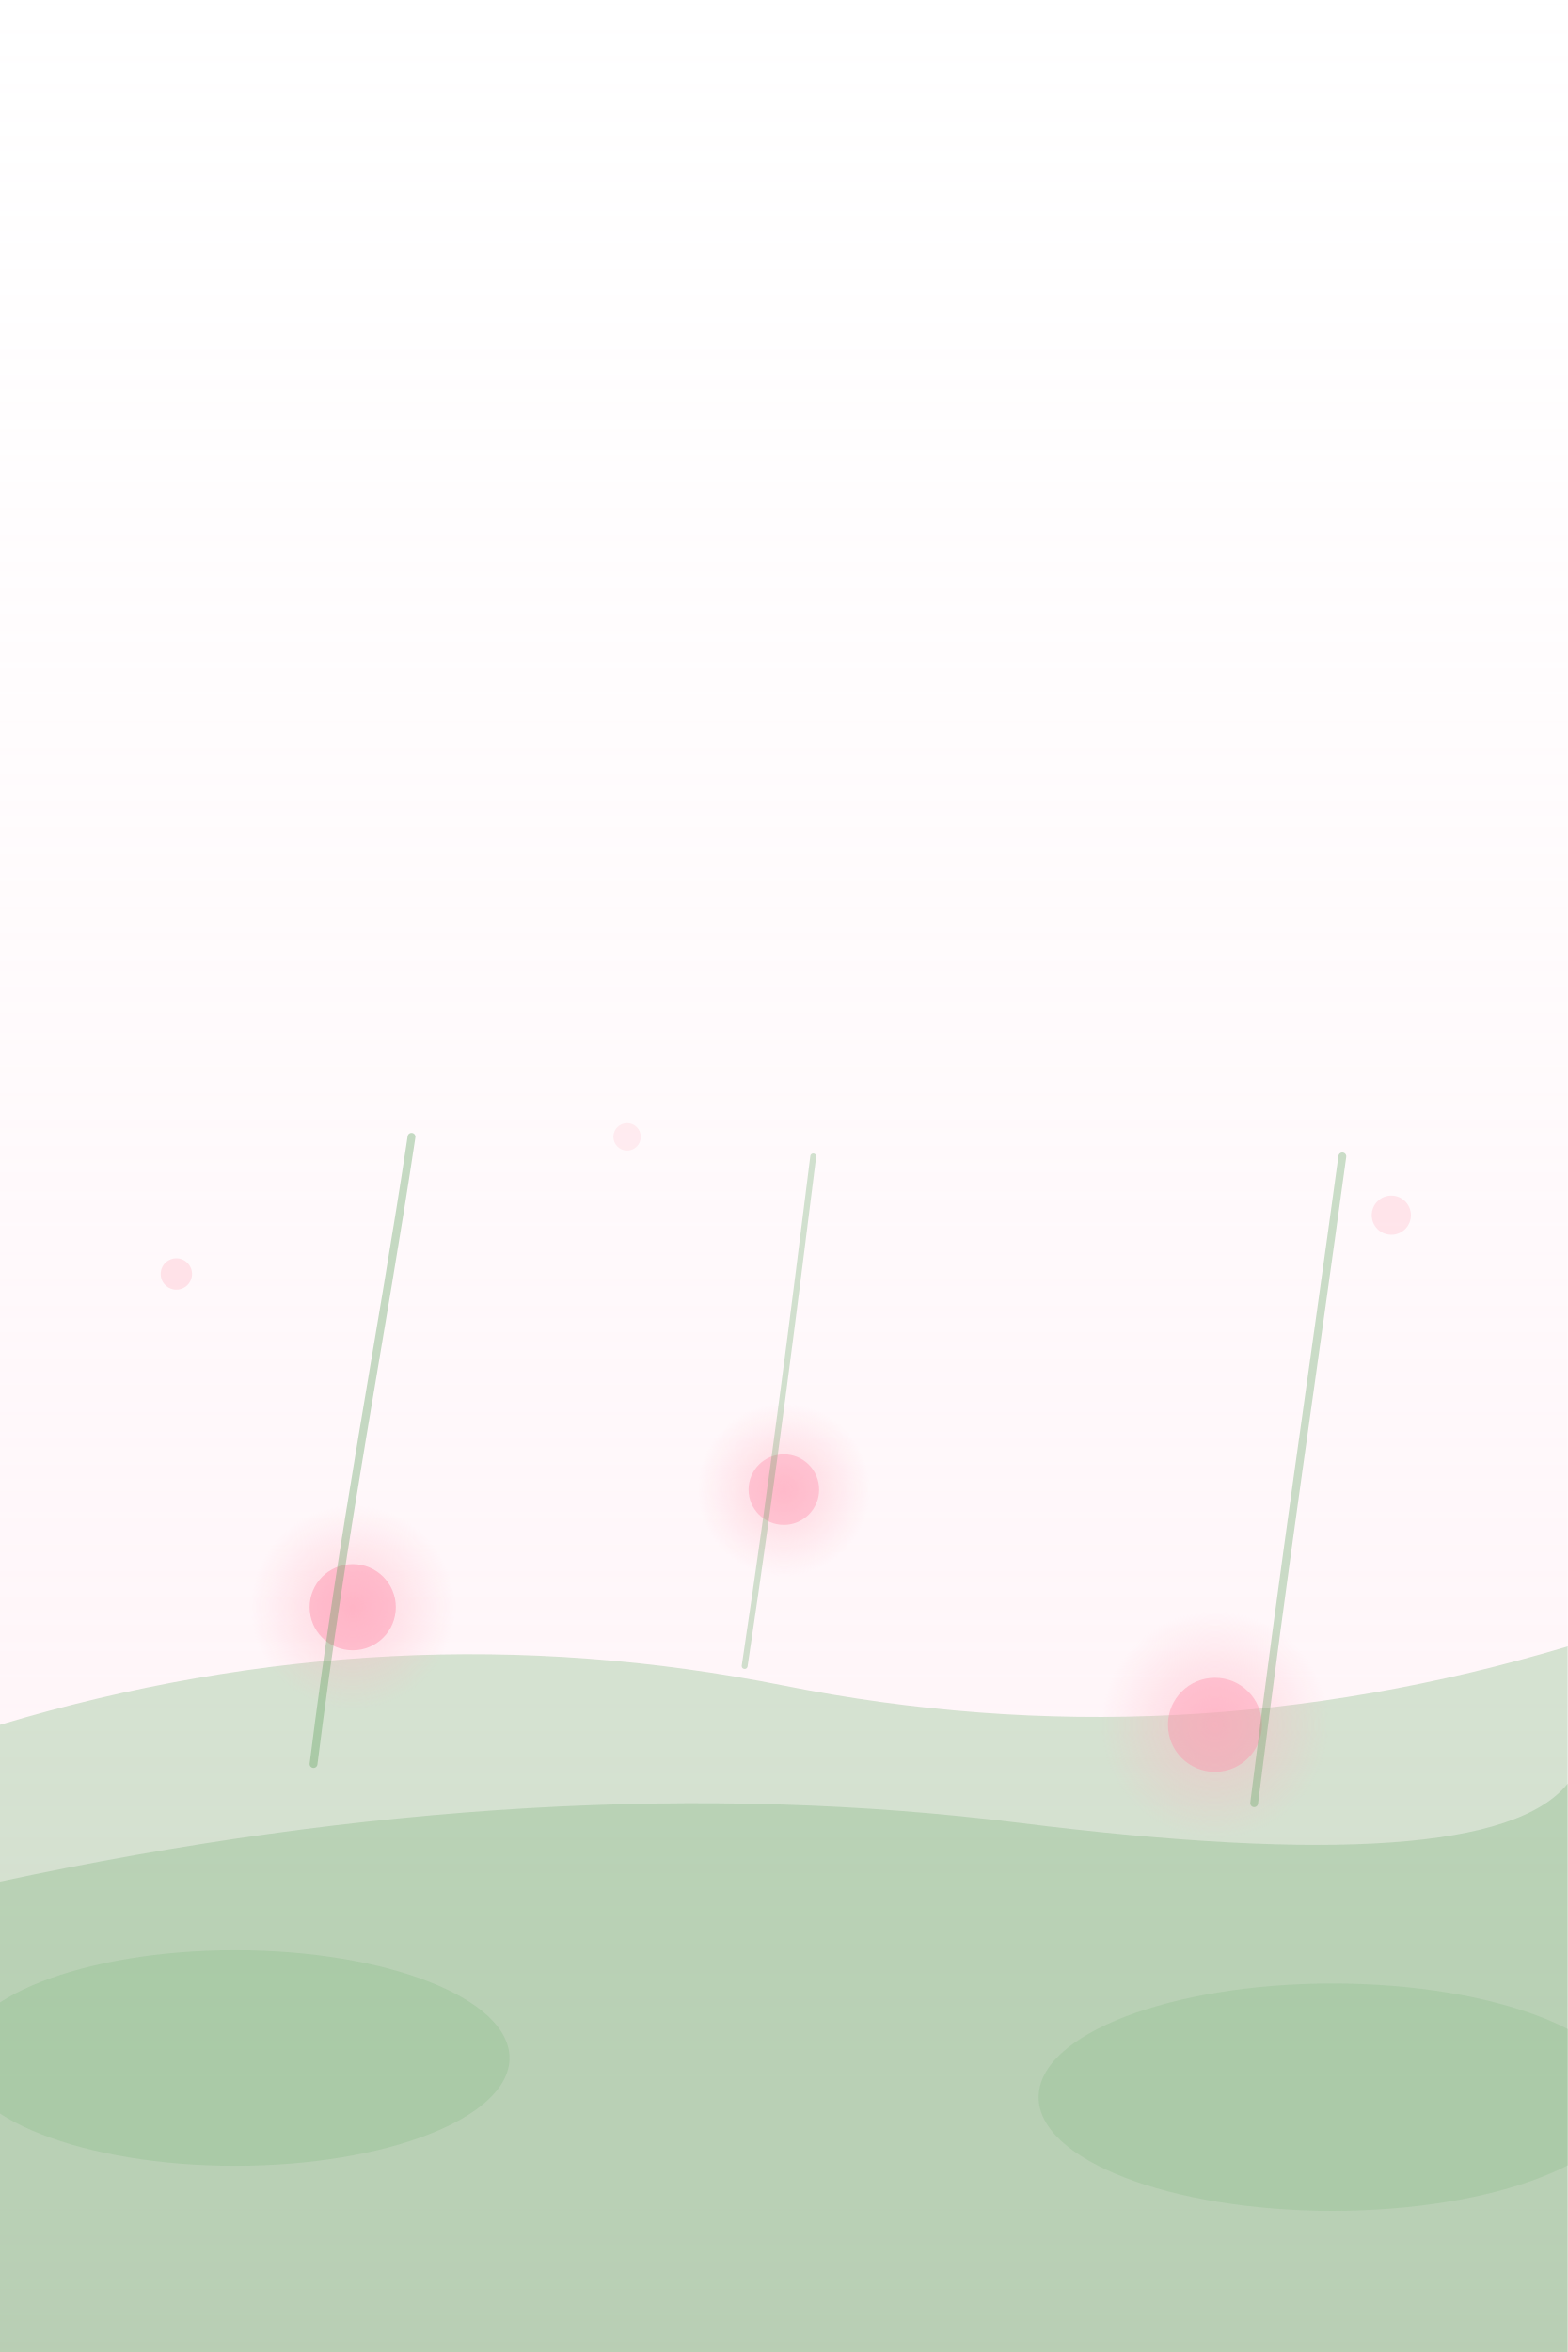
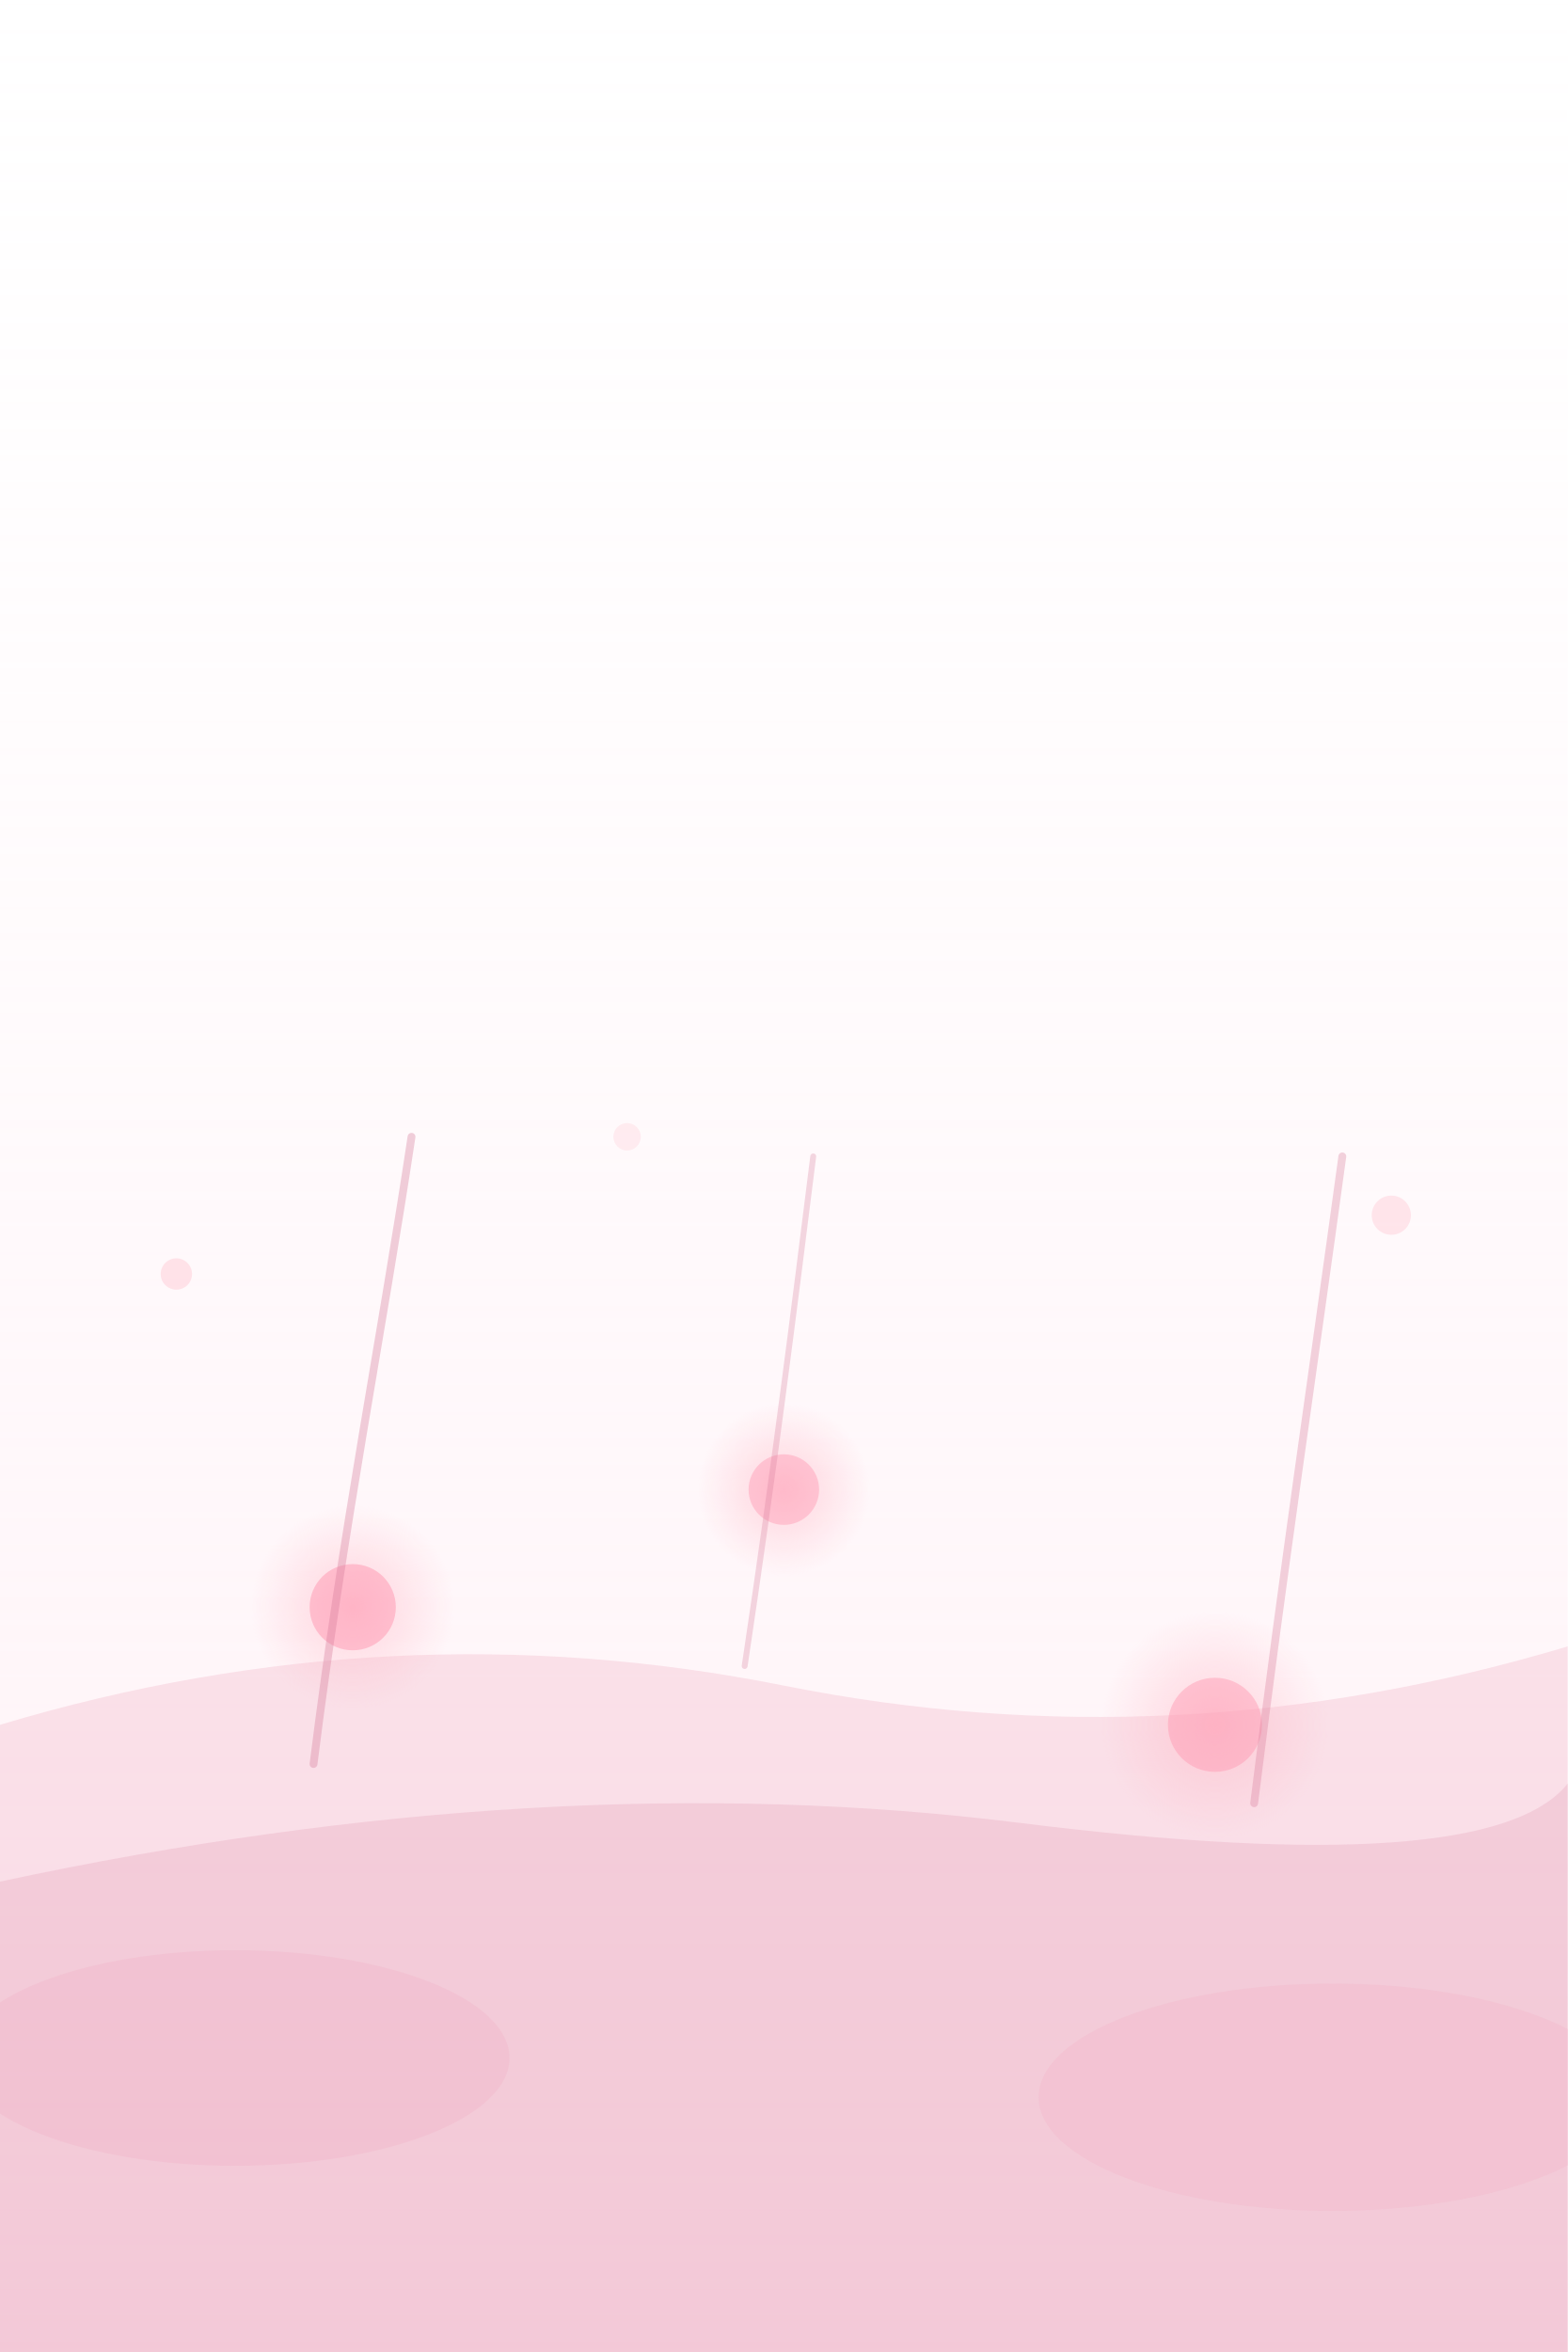
<svg xmlns="http://www.w3.org/2000/svg" viewBox="0 0 800 1200" fill="none" aria-hidden="true">
  <defs>
    <linearGradient id="sky" x1="0" y1="0" x2="0" y2="1">
      <stop offset="0%" stop-color="#ffe8f0" stop-opacity="0" />
      <stop offset="100%" stop-color="#ffd6e4" stop-opacity="0.35" />
    </linearGradient>
    <radialGradient id="roseGlow" cx="50%" cy="50%" r="50%">
      <stop offset="0%" stop-color="#ffb7c5" stop-opacity="0.55" />
      <stop offset="100%" stop-color="#ffb7c5" stop-opacity="0" />
    </radialGradient>
  </defs>
  <rect width="800" height="1200" fill="url(#sky)" />
-   <path d="M0 880 Q200 820 400 860 T800 840 L800 1200 L0 1200 Z" fill="#6aad6a" fill-opacity="0.28" />
-   <path d="M0 960 Q280 900 520 930 T800 910 L800 1200 L0 1200 Z" fill="#5a9d5a" fill-opacity="0.22" />
-   <ellipse cx="120" cy="1050" rx="140" ry="55" fill="#7cb87c" fill-opacity="0.25" />
-   <ellipse cx="680" cy="1070" rx="150" ry="58" fill="#7cb87c" fill-opacity="0.22" />
+   <path d="M0 880 Q200 820 400 860 T800 840 L800 1200 L0 1200 Z" fill="#e891b0" fill-opacity="0.22" />
+   <path d="M0 960 Q280 900 520 930 T800 910 L800 1200 L0 1200 Z" fill="#d47898" fill-opacity="0.18" />
+   <ellipse cx="120" cy="1050" rx="140" ry="55" fill="#f0a8c0" fill-opacity="0.25" />
+   <ellipse cx="680" cy="1070" rx="150" ry="58" fill="#f0a8c0" fill-opacity="0.22" />
  <circle cx="180" cy="820" r="52" fill="url(#roseGlow)" />
  <circle cx="180" cy="820" r="22" fill="#ff8fab" fill-opacity="0.45" />
  <circle cx="620" cy="880" r="58" fill="url(#roseGlow)" />
  <circle cx="620" cy="880" r="24" fill="#ff8fab" fill-opacity="0.4" />
  <circle cx="400" cy="760" r="44" fill="url(#roseGlow)" />
  <circle cx="400" cy="760" r="18" fill="#ff8fab" fill-opacity="0.38" />
-   <path d="M160 900 C175 780 195 680 210 580" stroke="#5a9d5a" stroke-width="4" stroke-opacity="0.35" stroke-linecap="round" />
-   <path d="M640 920 C655 800 670 700 685 590" stroke="#5a9d5a" stroke-width="4" stroke-opacity="0.32" stroke-linecap="round" />
-   <path d="M380 850 C395 750 405 670 415 590" stroke="#5a9d5a" stroke-width="3" stroke-opacity="0.28" stroke-linecap="round" />
+   <path d="M160 900 C175 780 195 680 210 580" stroke="#d47898" stroke-width="4" stroke-opacity="0.35" stroke-linecap="round" />
+   <path d="M640 920 C655 800 670 700 685 590" stroke="#d47898" stroke-width="4" stroke-opacity="0.32" stroke-linecap="round" />
+   <path d="M380 850 C395 750 405 670 415 590" stroke="#d47898" stroke-width="3" stroke-opacity="0.28" stroke-linecap="round" />
  <circle cx="90" cy="650" r="8" fill="#ffb7c5" fill-opacity="0.35" />
  <circle cx="710" cy="620" r="10" fill="#ffb7c5" fill-opacity="0.32" />
  <circle cx="320" cy="580" r="7" fill="#ffc8d4" fill-opacity="0.3" />
</svg>
